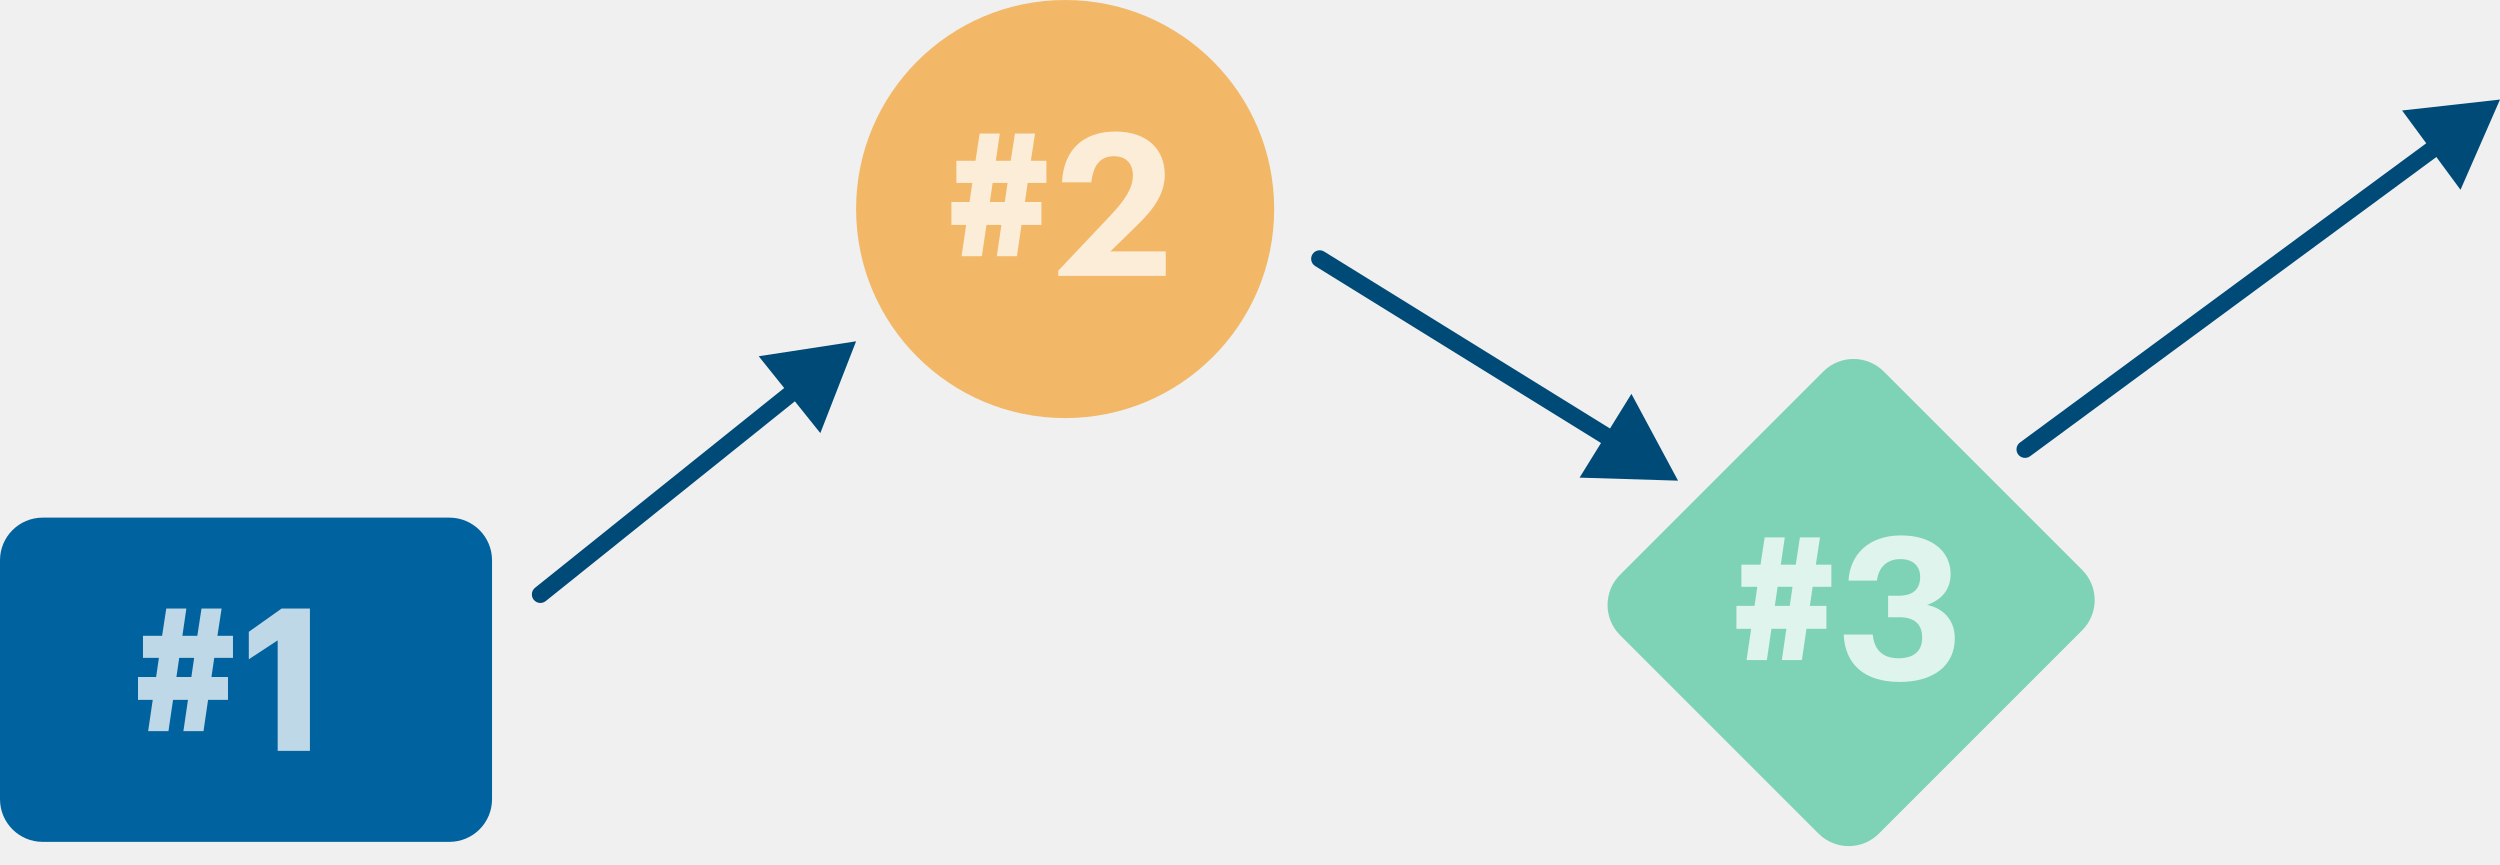
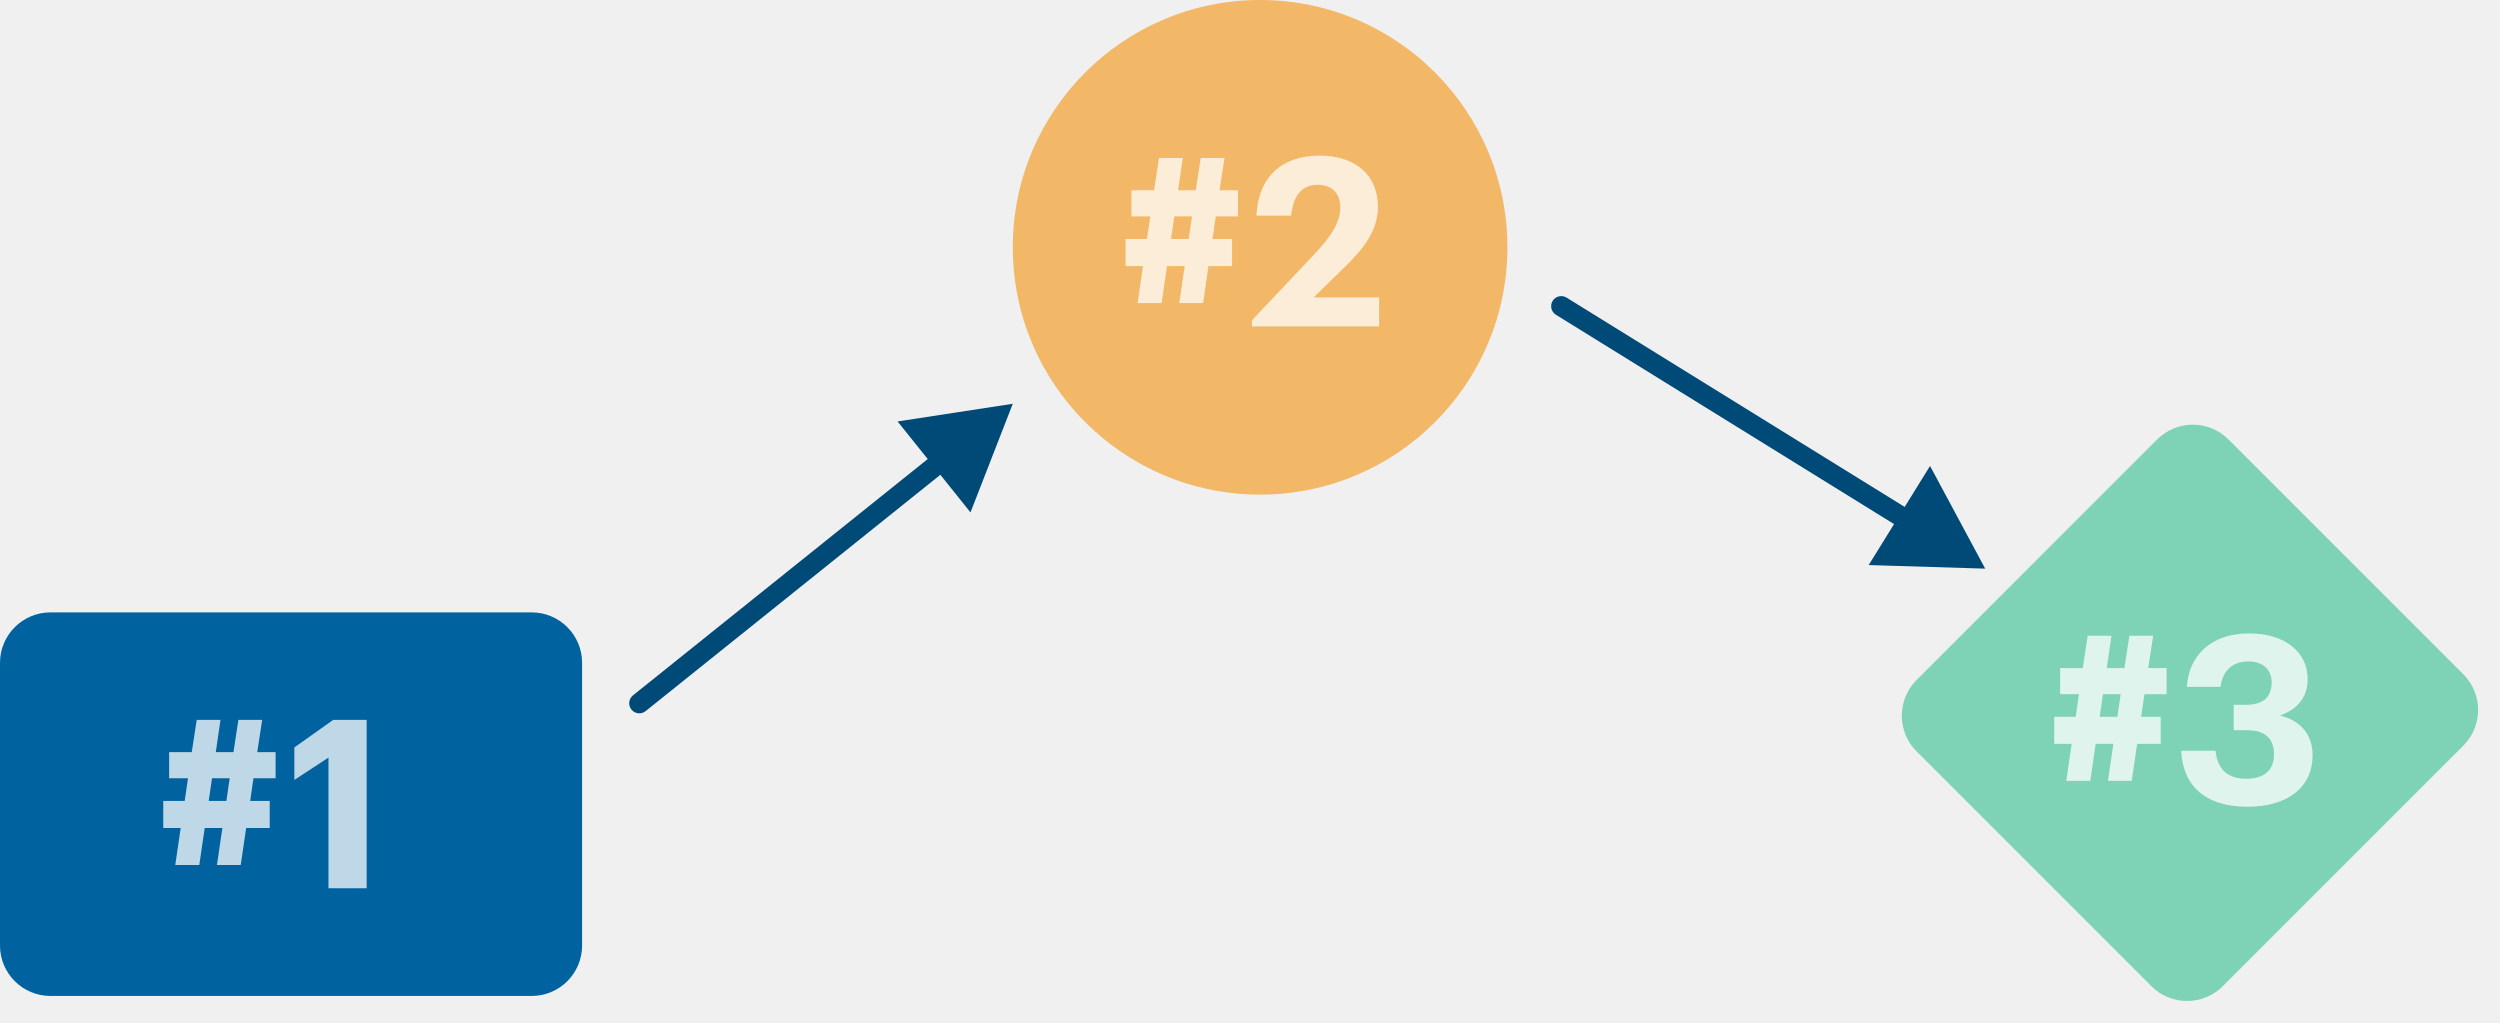
- <svg xmlns="http://www.w3.org/2000/svg" width="879" height="304" viewBox="0 0 879 304" fill="none">
+ <svg xmlns="http://www.w3.org/2000/svg" width="743" height="304" viewBox="0 0 743 304" fill="none">
  <circle cx="374.5" cy="73.5" r="73.5" fill="#F2B867" />
  <rect y="182" width="173" height="114" rx="15" fill="#00629E" />
  <rect x="559" y="212.705" width="131.104" height="128.693" rx="15" transform="rotate(-45 559 212.705)" fill="#7ED2B6" />
  <path d="M64.48 257.07H71.55L73.16 246.08H80.16V238.03H74.35L75.33 231.31H81.91V223.54H76.45L77.92 213.95H70.85L69.38 223.54H64.13L65.53 213.95H58.46L56.99 223.54H50.27V231.31H55.87L54.89 238.03H48.52V246.08H53.7L52.09 257.07H59.23L60.84 246.08H66.09L64.48 257.07ZM63.01 231.31H68.26L67.28 238.03H62.03L63.01 231.31ZM97.628 264H108.968V213.95H99.028L87.478 222.14V231.8L97.628 225.15V264Z" fill="white" fill-opacity="0.75" />
  <path d="M350.48 90.07H357.55L359.16 79.08H366.16V71.03H360.35L361.33 64.31H367.91V56.54H362.45L363.92 46.95H356.85L355.38 56.54H350.13L351.53 46.95H344.46L342.99 56.54H336.27V64.31H341.87L340.89 71.03H334.52V79.08H339.7L338.09 90.07H345.23L346.84 79.08H352.09L350.48 90.07ZM349.01 64.31H354.26L353.28 71.03H348.03L349.01 64.31ZM372.078 97H409.878V88.39H390.418L399.868 79.15C405.678 73.55 409.528 68.09 409.528 61.44C409.528 52.41 403.228 46.25 392.168 46.25C380.968 46.25 373.968 52.55 373.408 64.1H383.698C384.468 57.52 387.268 54.93 391.678 54.93C396.018 54.93 398.328 57.59 398.328 61.72C398.328 66.27 395.248 70.68 390.418 75.79L372.078 95.18V97Z" fill="white" fill-opacity="0.75" />
  <path d="M626.48 232.07H633.55L635.16 221.08H642.16V213.03H636.35L637.33 206.31H643.91V198.54H638.45L639.92 188.95H632.85L631.38 198.54H626.13L627.53 188.95H620.46L618.99 198.54H612.27V206.31H617.87L616.89 213.03H610.52V221.08H615.7L614.09 232.07H621.23L622.84 221.08H628.09L626.48 232.07ZM625.01 206.31H630.26L629.28 213.03H624.03L625.01 206.31ZM667.918 239.77C680.098 239.77 687.308 233.82 687.308 224.44C687.308 218.07 683.388 213.94 677.578 212.68C682.548 210.93 685.838 207.43 685.838 201.83C685.838 193.99 679.398 188.25 668.408 188.25C656.998 188.25 650.488 194.97 649.928 204.14H659.938C660.498 199.45 663.438 196.58 668.198 196.58C672.818 196.58 675.128 199.24 675.128 202.81C675.128 207.08 672.748 209.46 667.498 209.46H663.858V217.02H667.778C673.168 217.02 675.828 219.47 675.828 224.23C675.828 228.71 673.168 231.44 667.498 231.44C661.478 231.44 658.888 227.94 658.468 223.11H648.248C648.668 233.26 655.178 239.77 667.918 239.77Z" fill="white" fill-opacity="0.75" />
  <path d="M188.123 206.659C186.831 207.696 186.623 209.584 187.659 210.877C188.696 212.169 190.584 212.377 191.877 211.341L188.123 206.659ZM301 120L266.76 125.253L288.429 152.28L301 120ZM191.877 211.341L281.812 139.23L278.058 134.549L188.123 206.659L191.877 211.341Z" fill="#004A78" />
  <path d="M465.579 88.449C464.17 87.577 462.321 88.012 461.449 89.421C460.577 90.83 461.012 92.679 462.421 93.551L465.579 88.449ZM590 169L573.609 138.482L555.375 167.936L590 169ZM462.421 93.551L565.464 157.339L568.622 152.238L465.579 88.449L462.421 93.551Z" fill="#004A78" />
-   <path d="M710.221 155.584C708.887 156.567 708.602 158.445 709.584 159.779C710.567 161.113 712.445 161.398 713.779 160.416L710.221 155.584ZM879 35L844.573 38.845L865.116 66.737L879 35ZM713.779 160.416L859.039 53.428L855.481 48.596L710.221 155.584L713.779 160.416Z" fill="#004A78" />
</svg>
